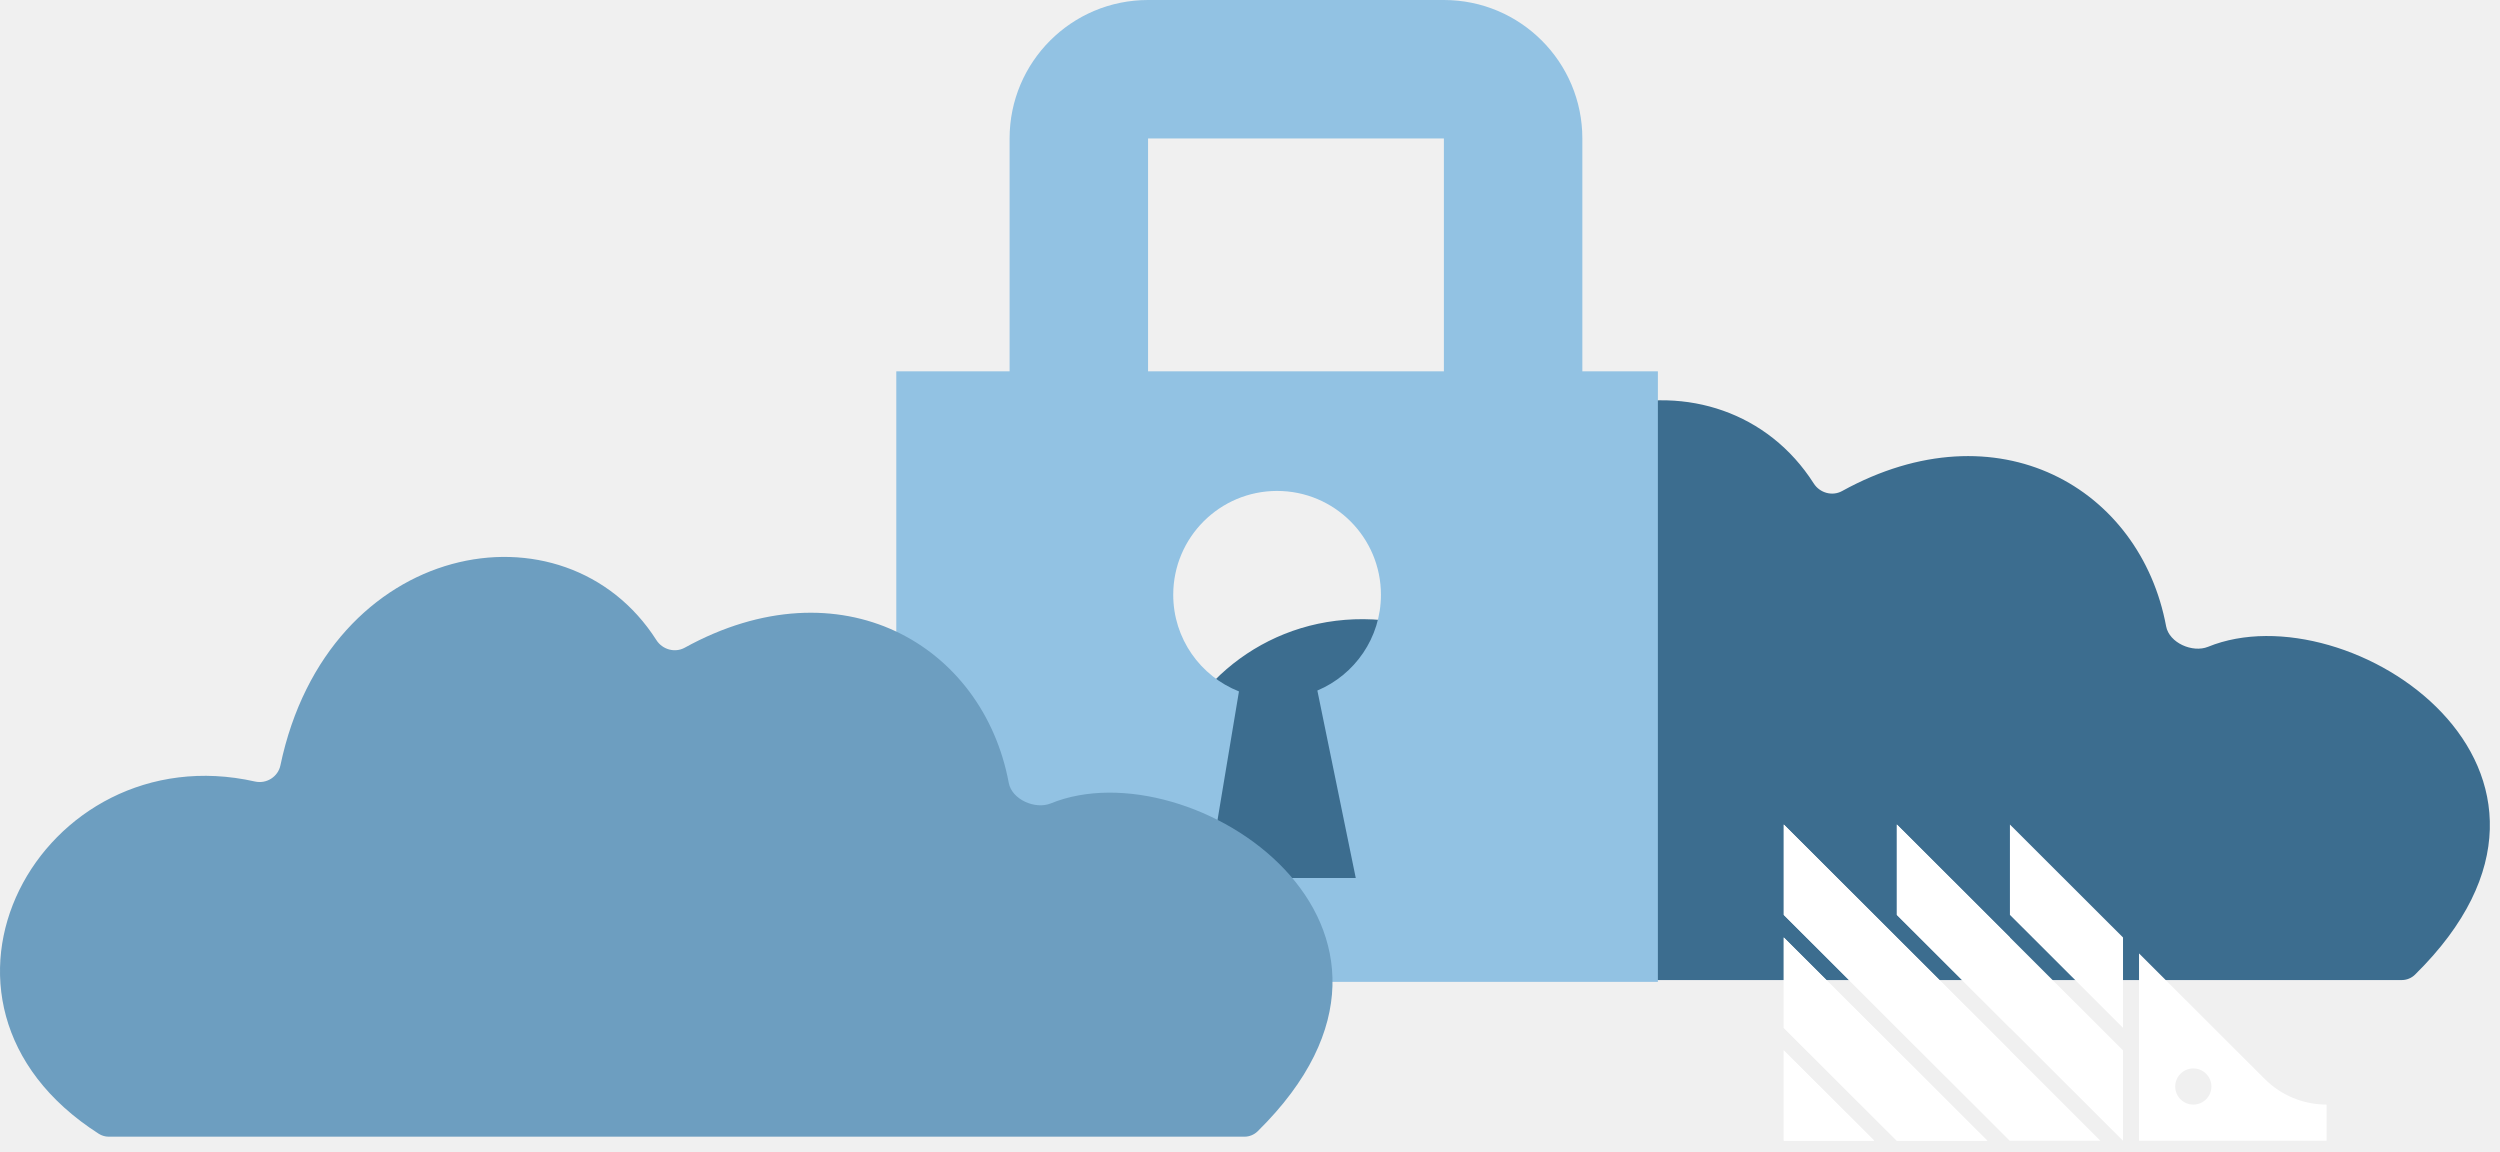
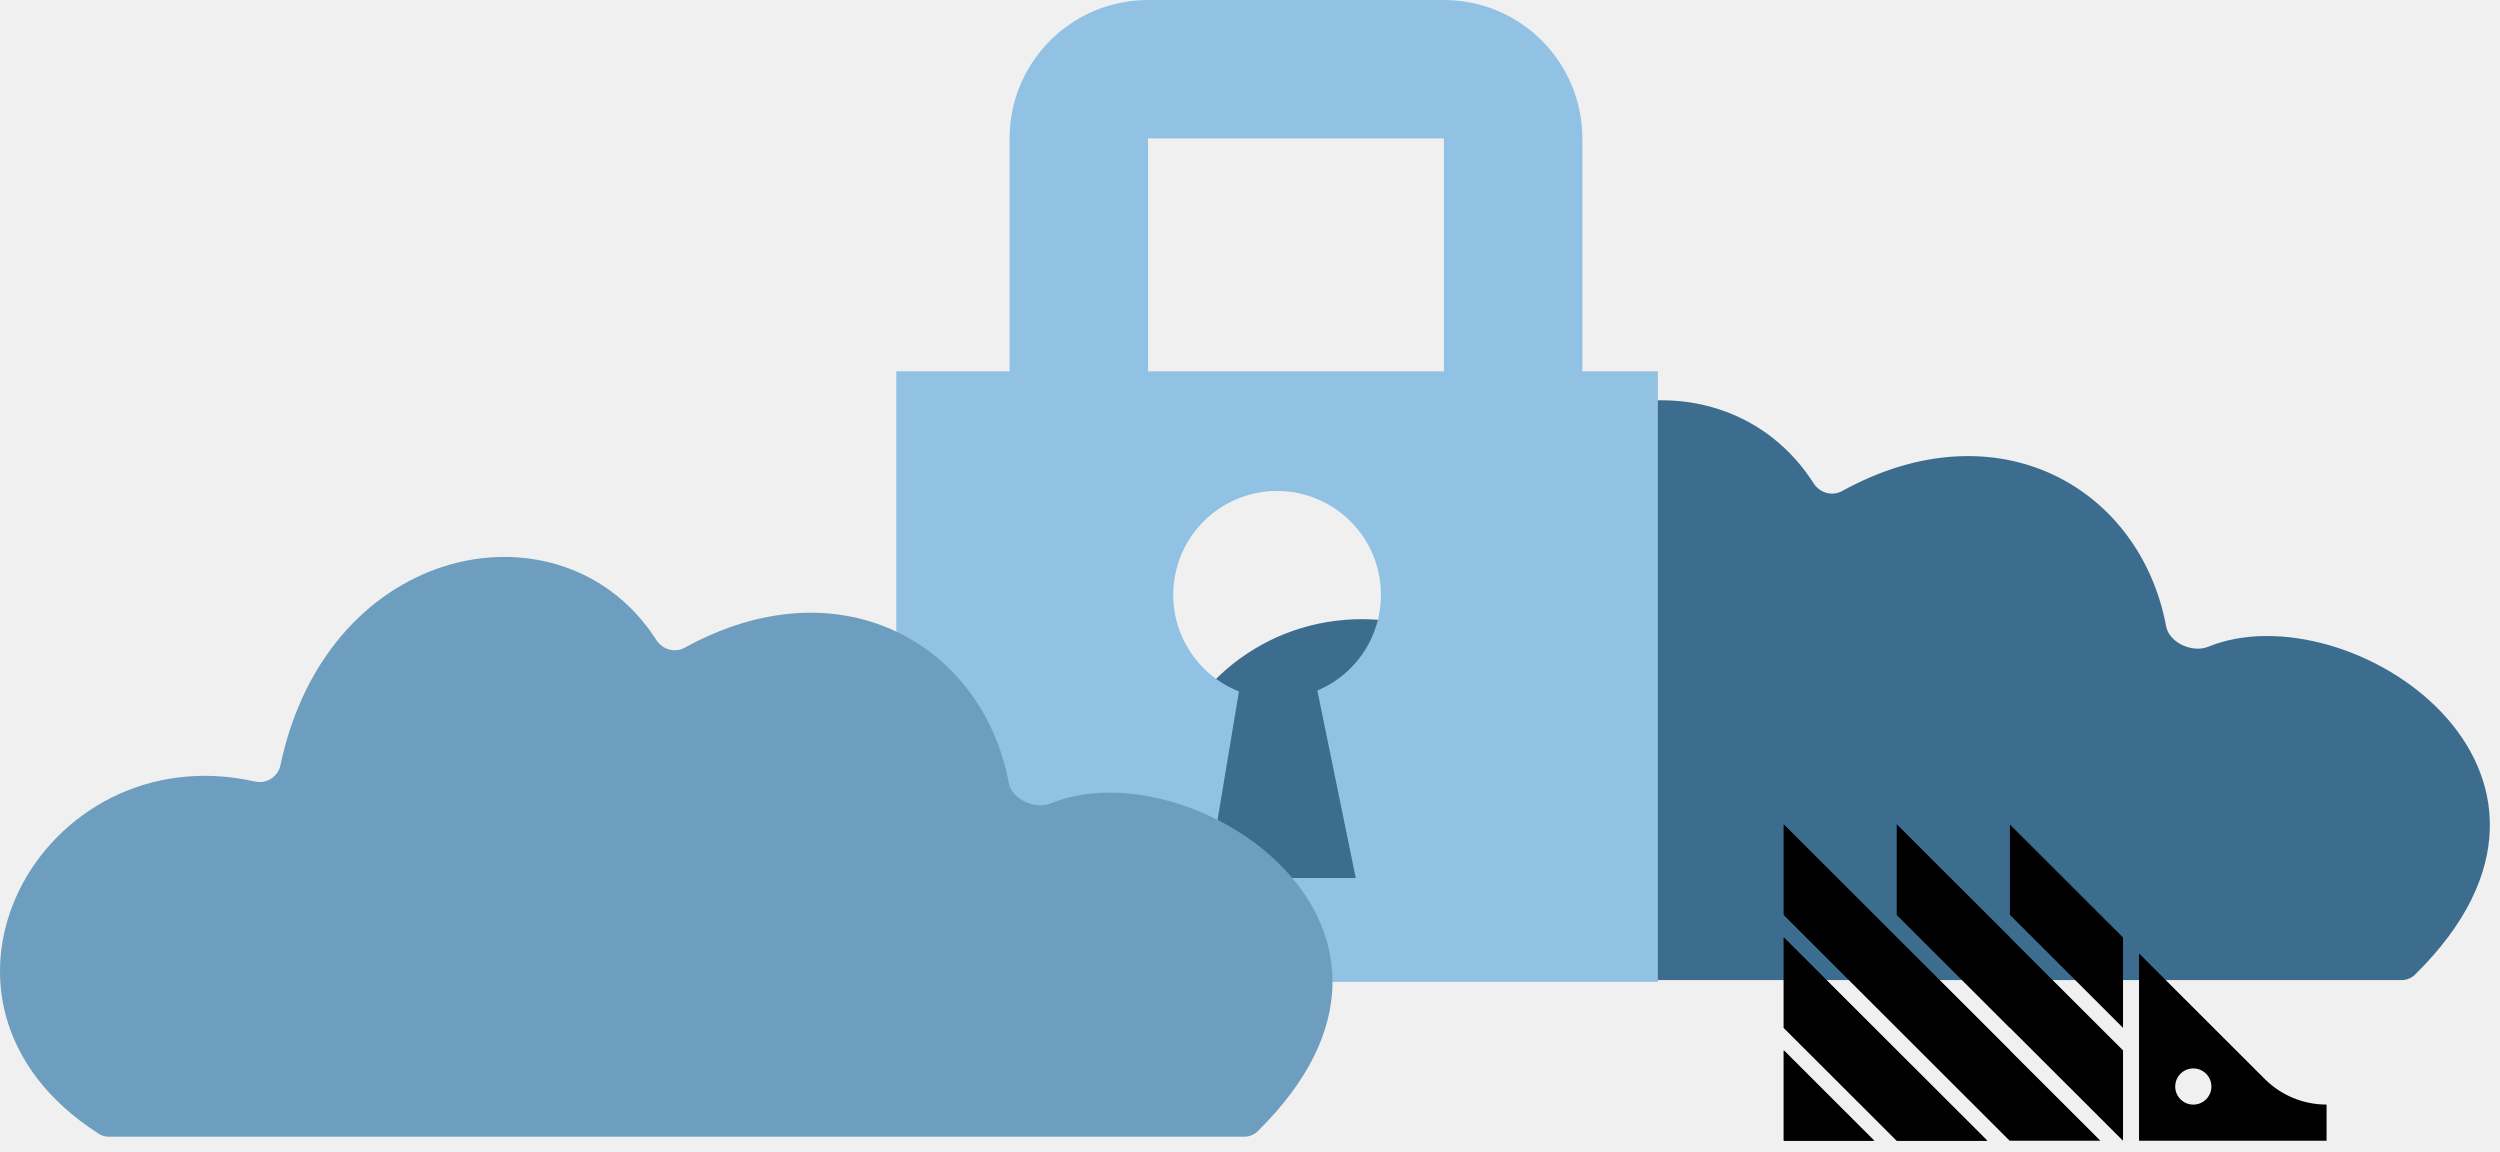
- <svg xmlns="http://www.w3.org/2000/svg" width="215" height="99" fill="none" viewBox="0 0 215 99">
-   <path fill="#3C6D8F" d="M121.465 53.74C103.079 49.603 90.27 72.675 108.026 84.035C108.279 84.197 108.583 84.284 108.883 84.284H206.563C206.978 84.284 207.394 84.112 207.69 83.82C225.495 66.291 201.998 50.685 189.898 55.623C188.558 56.169 186.55 55.283 186.286 53.861C184.075 41.973 171.829 34.839 158.416 42.232C157.575 42.696 156.501 42.392 155.985 41.582C148.114 29.229 127.73 32.895 123.646 52.359C123.44 53.339 122.442 53.96 121.465 53.74Z" />
-   <path fill="#92C2E3" fill-rule="evenodd" d="M98.733 11.908V31.936H124.174V6.7071e-05C130.751 6.7071e-05 136.082 5.332 136.082 11.908V31.936H142.578V84.441H77.082V31.936H86.825V11.908C86.825 5.332 92.156 0 98.733 6.70712e-05V0H124.174V11.908L98.733 11.908ZM113.293 59.386C116.506 58.033 118.761 54.856 118.761 51.152C118.761 46.219 114.762 42.22 109.83 42.22C104.897 42.22 100.898 46.219 100.898 51.152C100.898 54.926 103.24 58.154 106.55 59.462L103.875 75.51H116.596L113.293 59.386Z" clip-rule="evenodd" />
-   <path fill="#6D9EC0" d="M21.933 67.211C3.547 63.074 -9.262 86.146 8.494 97.505C8.747 97.667 9.051 97.755 9.351 97.755H107.03C107.446 97.755 107.862 97.582 108.158 97.291C125.962 79.762 102.466 64.155 90.365 69.093C89.026 69.64 87.018 68.754 86.754 67.331C84.543 55.444 72.297 48.31 58.884 55.703C58.042 56.166 56.968 55.862 56.452 55.052C48.582 42.7 28.198 46.365 24.114 65.829C23.908 66.809 22.91 67.431 21.933 67.211Z" />
-   <path fill="#fff" d="M153.405 90.334L161.185 98.104H153.405V90.334ZM153.405 88.392L163.13 98.104H170.909L153.405 80.622V88.392ZM153.405 78.68L172.854 98.104H180.634L153.405 70.91V78.68ZM163.13 78.68L182.579 98.104V90.334L163.13 70.91V78.68ZM172.854 70.91V78.68L182.579 88.392V80.622L172.854 70.91Z" />
-   <path fill="#fff" fill-rule="evenodd" d="M194.773 92.797C196.181 94.203 198.092 94.994 200.085 94.994V98.102H183.956V81.994L194.773 92.797ZM190.18 93.441C190.18 94.299 189.483 94.995 188.624 94.995C187.765 94.995 187.068 94.299 187.068 93.441C187.068 92.582 187.765 91.887 188.624 91.887C189.483 91.887 190.18 92.582 190.18 93.441Z" clip-rule="evenodd" />
-   <path fill="#fff" d="M153.403 98.102H161.183L153.403 90.332V98.102Z" />
-   <path fill="#fff" d="M163.131 80.623L153.406 70.911V78.68L163.131 88.392V80.623Z" />
-   <path fill="#fff" d="M153.403 80.621V88.39L163.128 98.102V90.333L153.403 80.621Z" />
-   <path fill="#fff" d="M172.854 80.621L163.129 70.909V78.678L172.854 88.39V80.621Z" />
-   <path fill="#fff" d="M163.127 98.102H170.907L163.127 90.332V98.102Z" />
-   <path fill="#fff" d="M163.127 80.621V88.39L172.852 98.102V90.333L163.127 80.621Z" />
+ <svg xmlns="http://www.w3.org/2000/svg" fill="none" width="215" height="99" viewBox="0 0 215 99">
+   <path d="M121.465 53.74c-18.386-4.137-31.195 18.935-13.439 30.295.253.162.557.25.857.25h97.68c.415 0 .831-.173 1.127-.465 17.805-17.529-5.692-33.135-17.792-28.197-1.34.546-3.348-.34-3.612-1.762-2.211-11.888-14.457-19.022-27.87-11.629-.841.464-1.915.16-2.431-.65-7.871-12.353-28.255-8.687-32.339 10.777-.206.98-1.204 1.601-2.181 1.381z" fill="#3C6D8F" />
+   <path fill-rule="evenodd" clip-rule="evenodd" d="M98.733 11.908v20.028h25.441V0c6.577 0 11.908 5.332 11.908 11.908v20.028h6.496V84.44H77.082V31.936h9.743V11.908C86.825 5.332 92.156 0 98.733 0h25.441v11.908h-25.44zm14.56 47.478a8.931 8.931 0 10-6.743.075l-2.675 16.049h12.721l-3.303-16.124z" fill="#92C2E3" />
+   <path d="M21.933 67.211C3.547 63.074-9.262 86.146 8.494 97.505c.253.162.557.25.857.25h97.679c.416 0 .832-.173 1.128-.464 17.804-17.53-5.692-33.136-17.793-28.198-1.34.547-3.347-.34-3.611-1.762-2.211-11.887-14.457-19.021-27.87-11.629-.842.464-1.916.16-2.432-.65-7.87-12.352-28.254-8.687-32.338 10.777-.206.98-1.204 1.602-2.181 1.382z" fill="#6D9EC0" />
+   <path d="M153.405 90.334l7.78 7.77h-7.78v-7.77zm0-1.942l9.725 9.712h7.779l-17.504-17.482v7.77zm0-9.712l19.449 19.424h7.78L153.405 70.91v7.77zm9.725 0l19.449 19.424v-7.77L163.13 70.91v7.77zm9.724-7.77v7.77l9.725 9.712v-7.77l-9.725-9.712z" fill="#000" />
+   <path fill-rule="evenodd" clip-rule="evenodd" d="M194.773 92.797a7.517 7.517 0 005.312 2.197v3.108h-16.129V81.994l10.817 10.803zm-4.593.644a1.555 1.555 0 01-3.112 0 1.555 1.555 0 013.112 0z" fill="#000" />
+   <path d="M153.403 98.102h7.78l-7.78-7.77v7.77zM163.131 80.623l-9.725-9.712v7.77l9.725 9.711v-7.77zM153.403 80.62v7.77l9.725 9.712v-7.77l-9.725-9.711zM172.854 80.62l-9.725-9.711v7.77l9.725 9.711v-7.77z" fill="#000" />
+   <path d="M163.127 98.102h7.78l-7.78-7.77v7.77zM163.127 80.62v7.77l9.725 9.712v-7.77l-9.725-9.711z" fill="#000" />
</svg>
